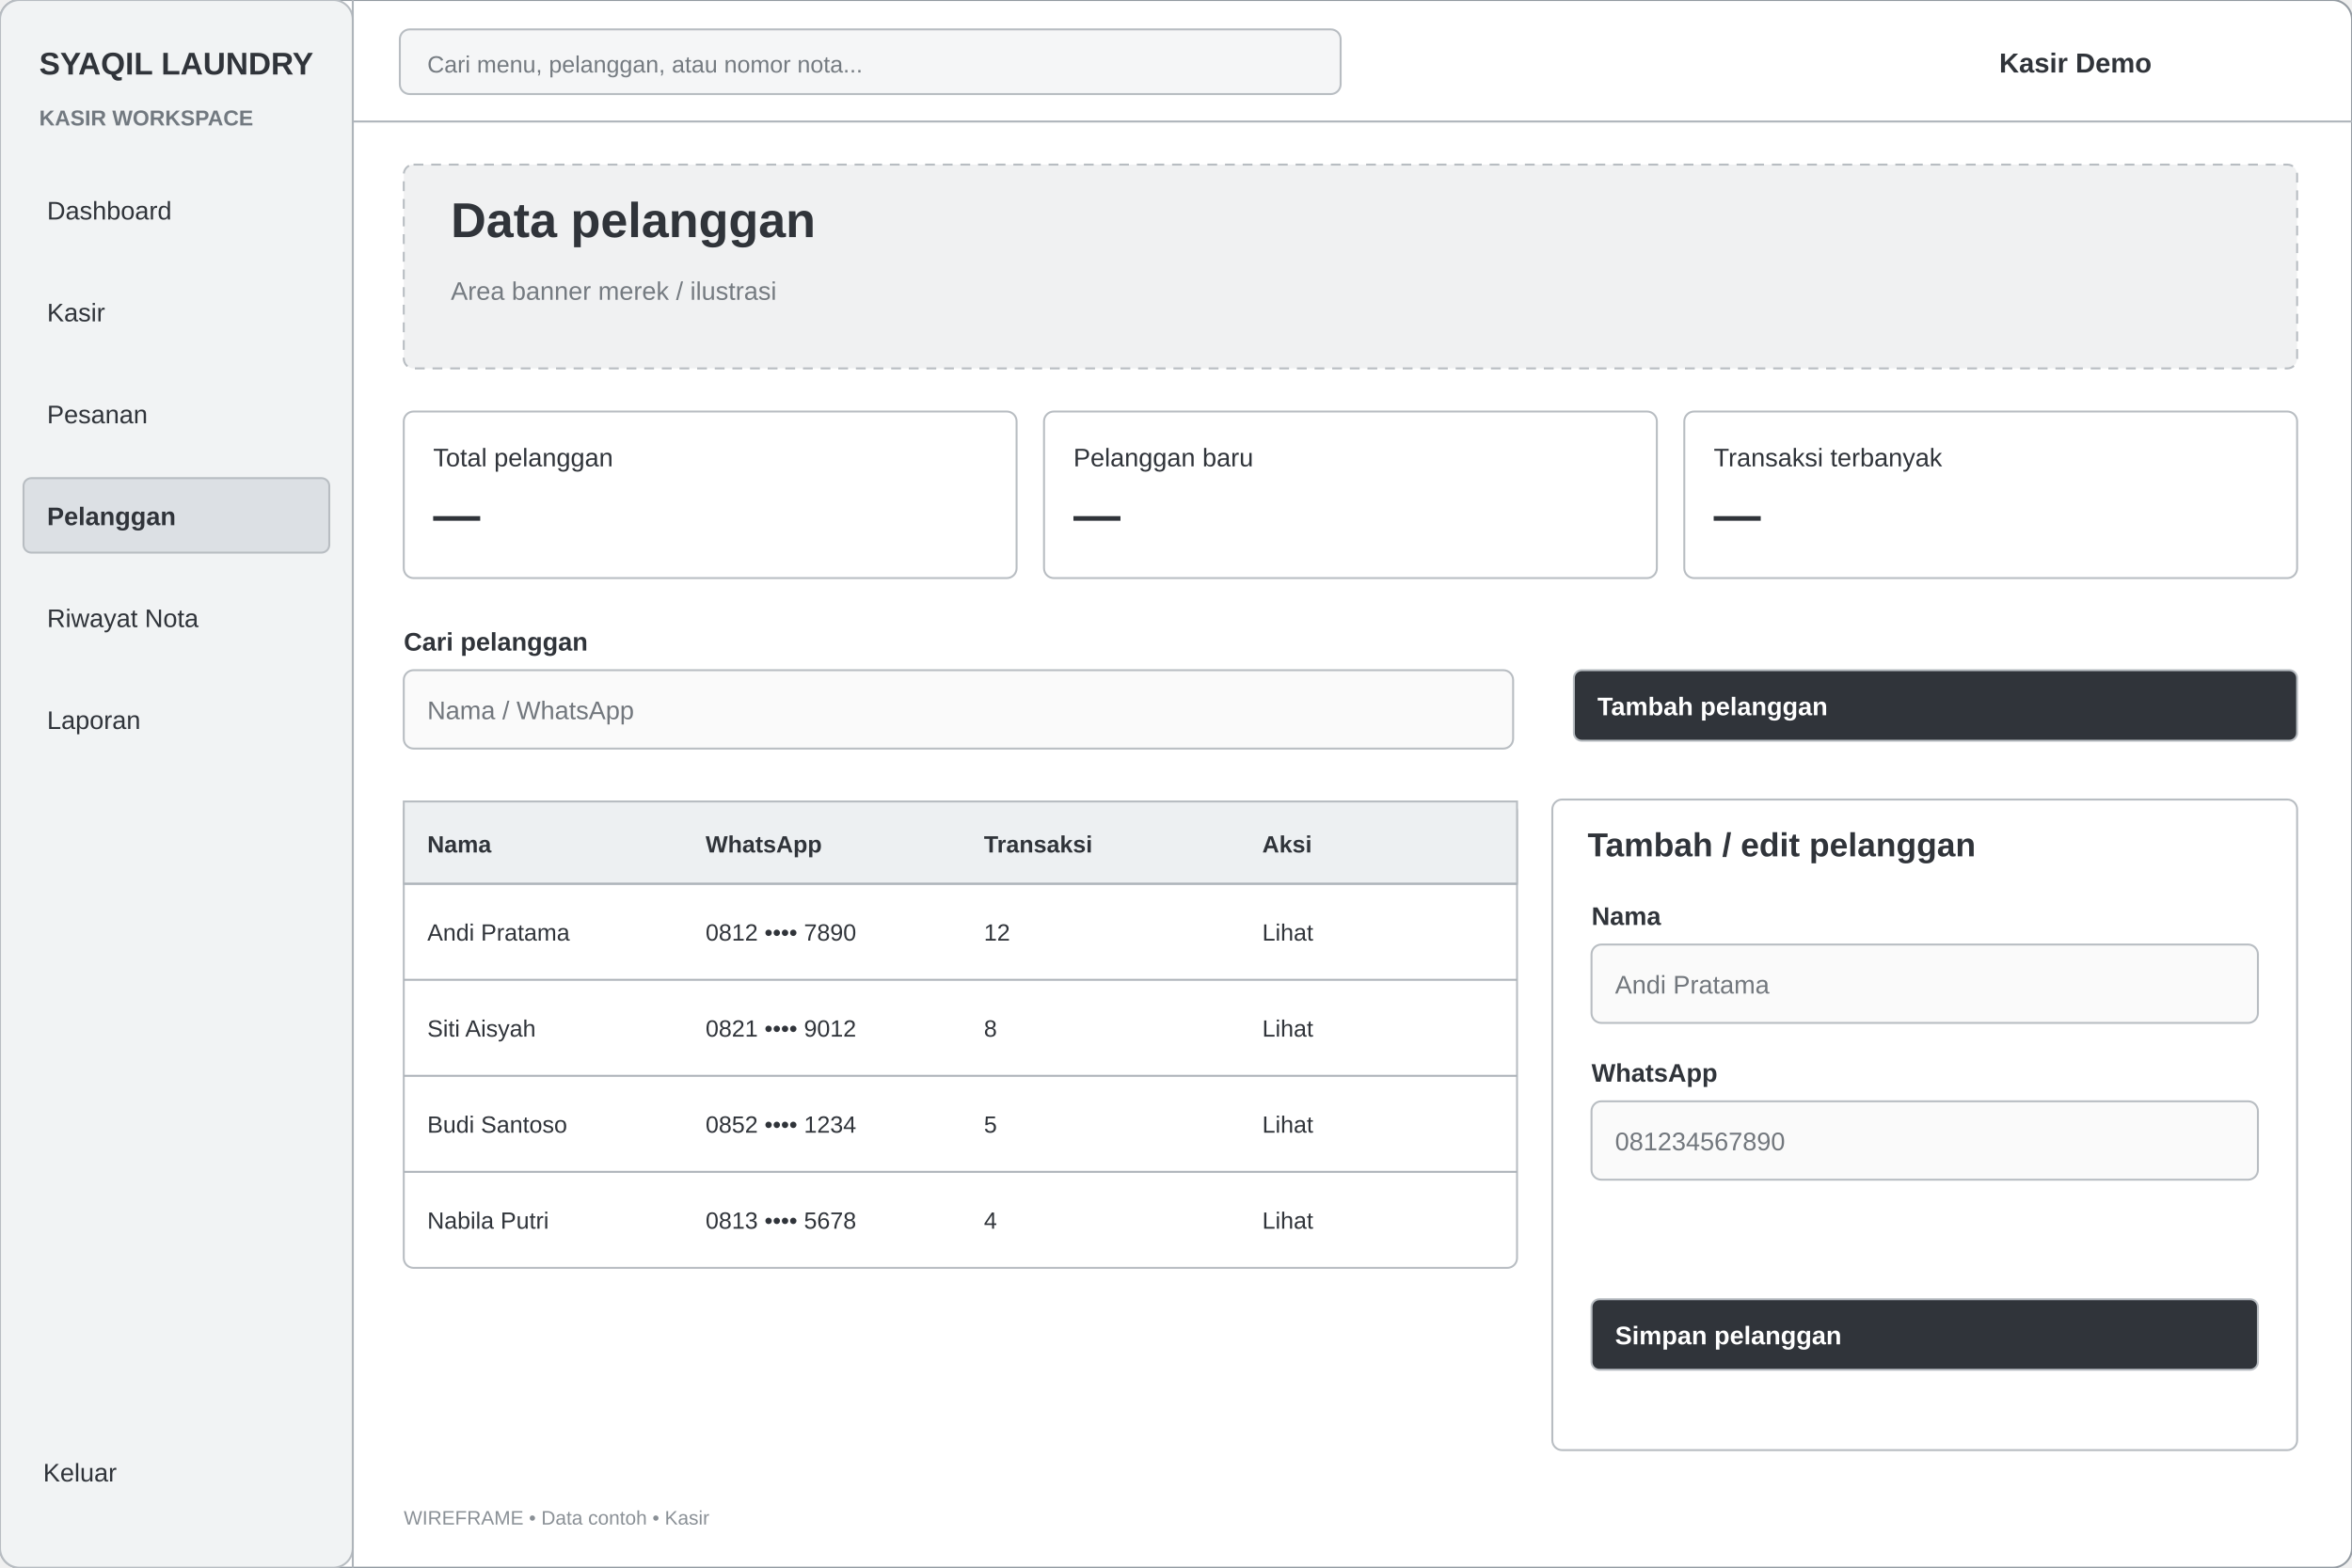
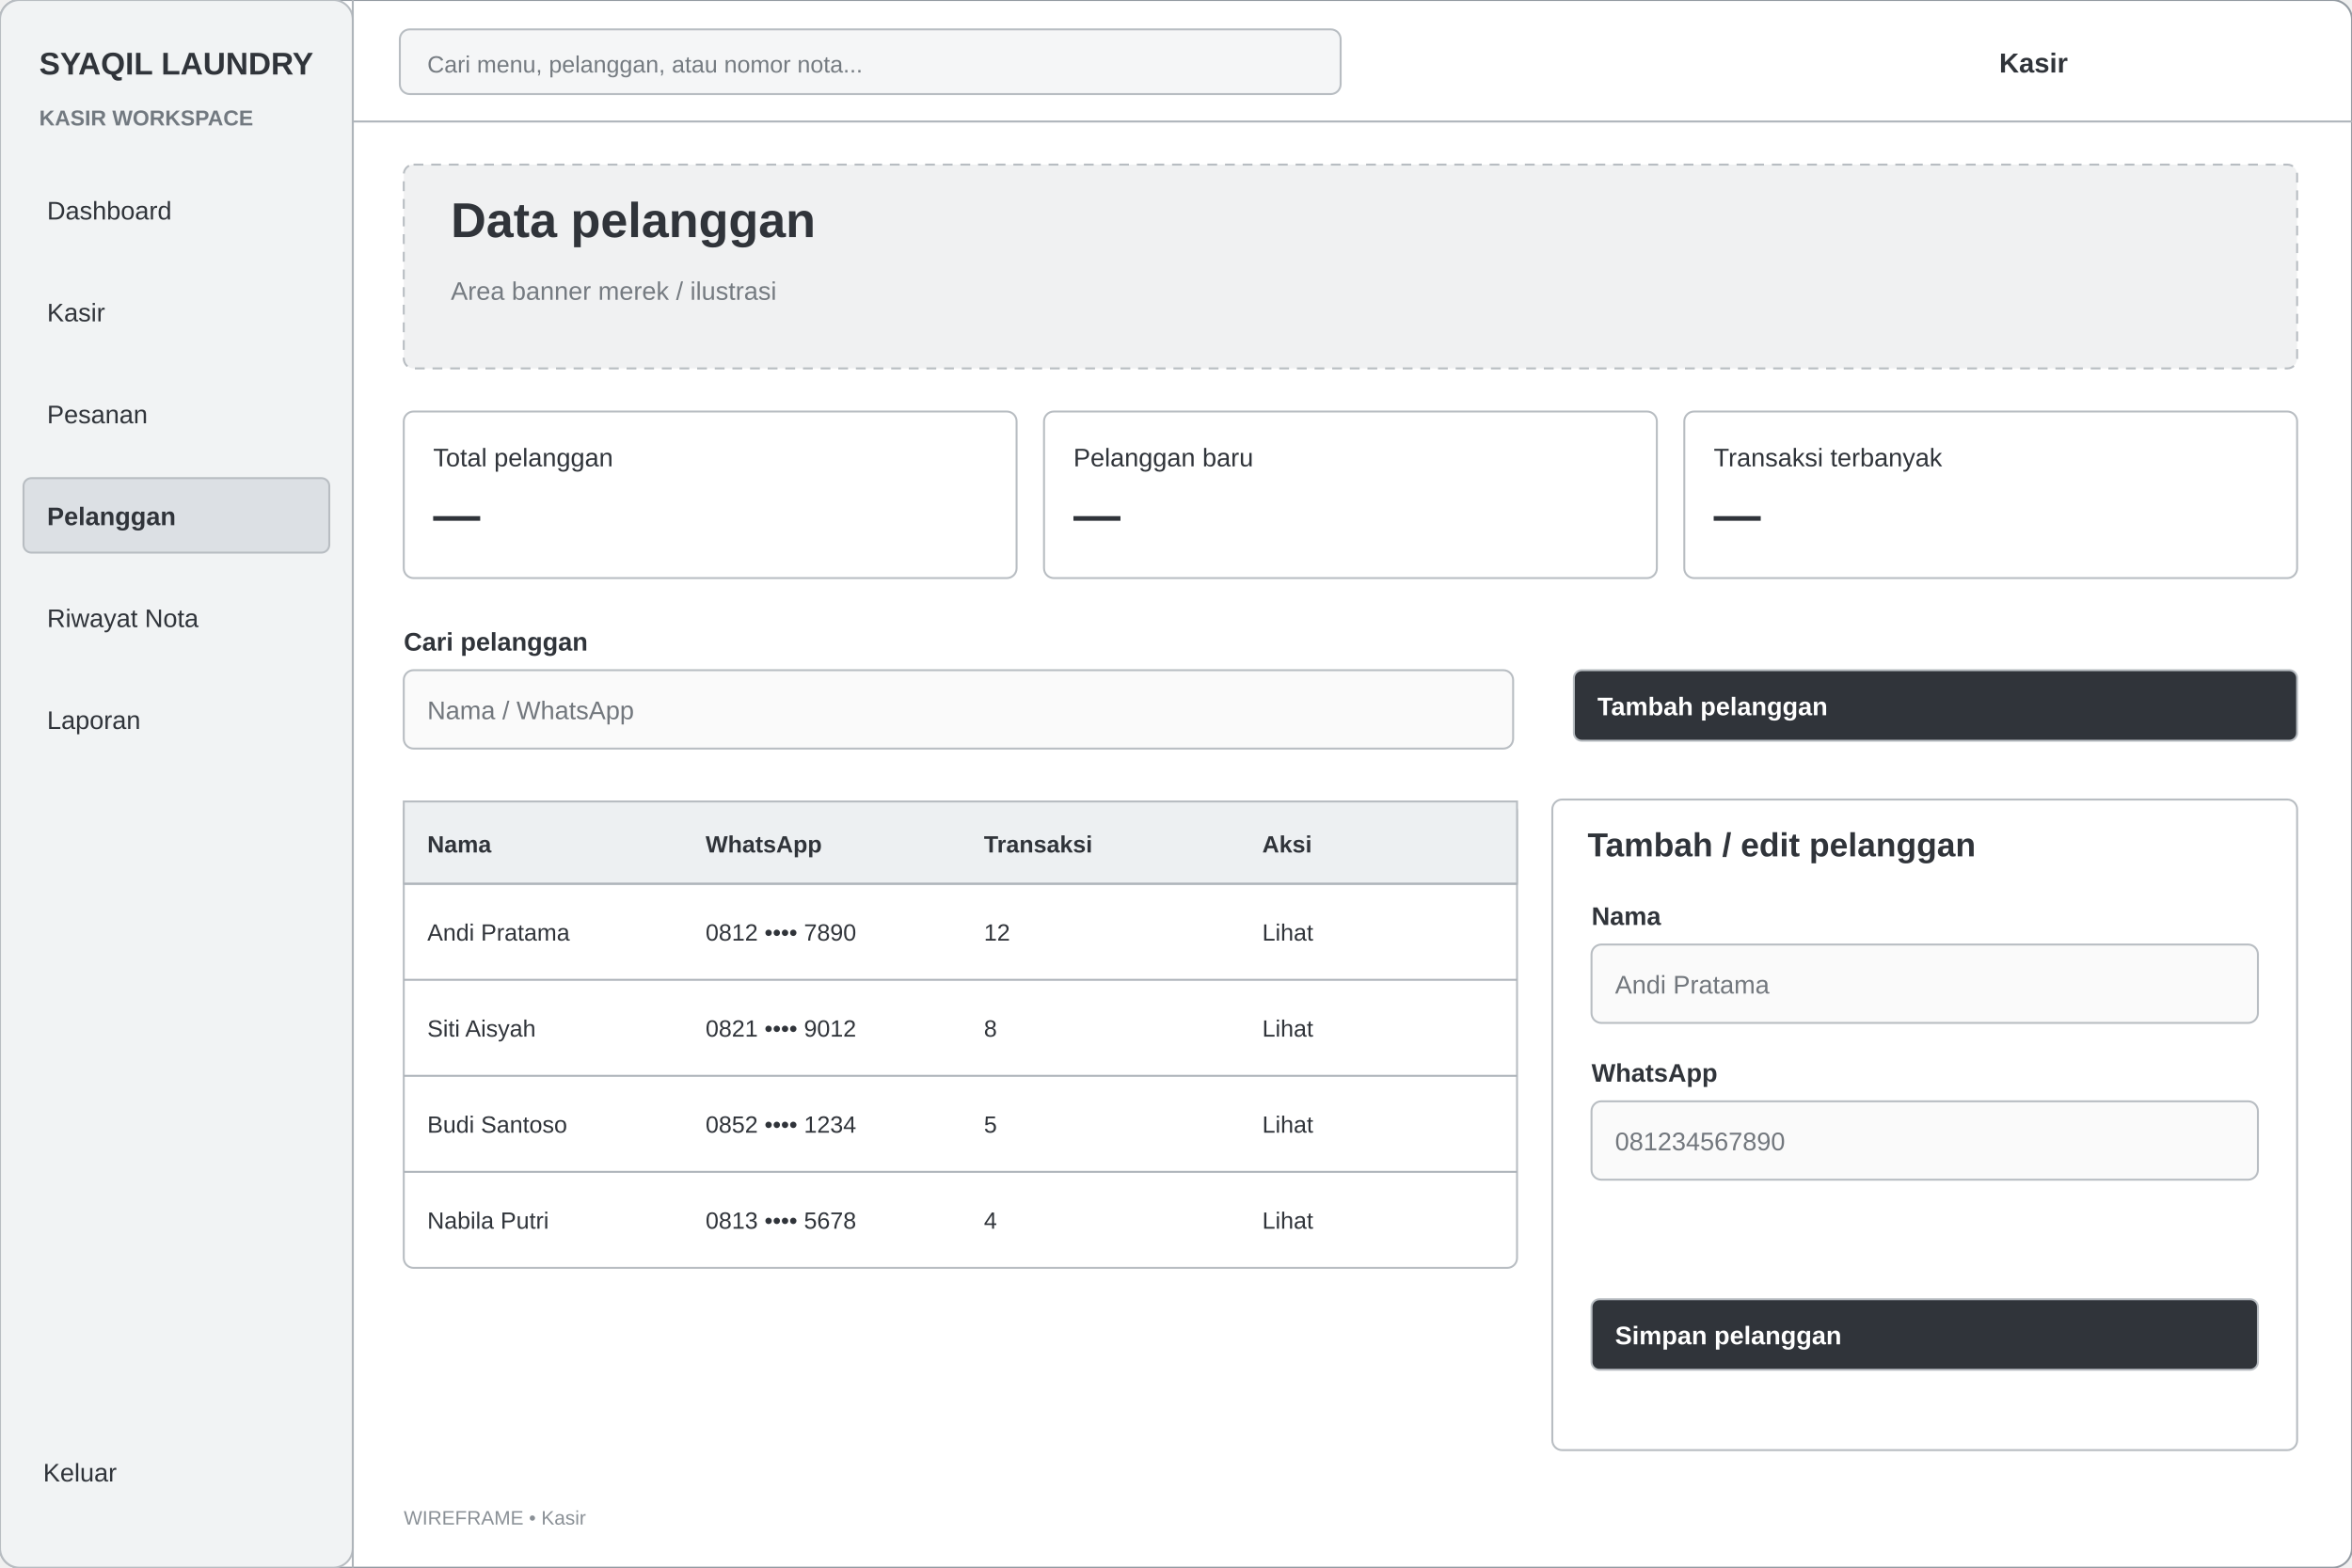
<svg xmlns="http://www.w3.org/2000/svg" width="1200" height="800" viewBox="0 0 1200 800">
  <rect x="0" y="0" width="1200" height="800" rx="10" fill="#fff" stroke="#949ba2" />
  <rect x="0" y="0" width="180" height="800" rx="10" fill="#f1f3f4" stroke="#b8bdc2" />
  <text x="20" y="38" font-family="Arial, sans-serif" font-size="16" font-weight="700" fill="#30343a">SYAQIL LAUNDRY</text>
  <text x="20" y="64" font-family="Arial, sans-serif" font-size="11" font-weight="700" fill="#727980">KASIR WORKSPACE</text>
  <text x="24" y="112" font-family="Arial, sans-serif" font-size="13" font-weight="400" fill="#30343a">Dashboard</text>
  <text x="24" y="164" font-family="Arial, sans-serif" font-size="13" font-weight="400" fill="#30343a">Kasir</text>
  <text x="24" y="216" font-family="Arial, sans-serif" font-size="13" font-weight="400" fill="#30343a">Pesanan</text>
  <rect x="12" y="244" width="156" height="38" rx="4" fill="#dce0e4" stroke="#b8bdc2" />
  <text x="24" y="268" font-family="Arial, sans-serif" font-size="13" font-weight="700" fill="#30343a">Pelanggan</text>
  <text x="24" y="320" font-family="Arial, sans-serif" font-size="13" font-weight="400" fill="#30343a">Riwayat Nota</text>
  <text x="24" y="372" font-family="Arial, sans-serif" font-size="13" font-weight="400" fill="#30343a">Laporan</text>
  <text x="22" y="756" font-family="Arial, sans-serif" font-size="13" font-weight="400" fill="#30343a">Keluar</text>
  <path d="M180 0 L180 800" fill="none" stroke="#aeb4ba" />
  <path d="M180 62 L1200 62" fill="none" stroke="#aeb4ba" />
  <rect x="204" y="15" width="480" height="33" rx="5" fill="#f5f6f7" stroke="#b8bdc2" />
  <text x="218" y="37" font-family="Arial, sans-serif" font-size="12" font-weight="400" fill="#757b81">Cari menu, pelanggan, atau nomor nota...</text>
-   <text x="1020" y="37" font-family="Arial, sans-serif" font-size="14" font-weight="700" fill="#30343a">Kasir Demo</text>
+   <text x="1020" y="37" font-family="Arial, sans-serif" font-size="14" font-weight="700" fill="#30343a">Kasir</text>
  <rect x="206" y="84" width="966" height="104" rx="5" fill="#f0f1f2" stroke="#b8bdc2" stroke-dasharray="5 4" />
  <text x="230" y="121" font-family="Arial, sans-serif" font-size="25" font-weight="700" fill="#30343a">Data pelanggan</text>
  <text x="230" y="153" font-family="Arial, sans-serif" font-size="13" font-weight="400" fill="#757b81">Area banner merek / ilustrasi</text>
-   <text x="206" y="778" font-family="Arial, sans-serif" font-size="10" font-weight="400" fill="#8a9096">WIREFRAME • Data contoh • Kasir</text>
+   <text x="206" y="778" font-family="Arial, sans-serif" font-size="10" font-weight="400" fill="#8a9096">WIREFRAME • Kasir</text>
  <rect x="206.0" y="210" width="312.667" height="85" rx="5" fill="#fff" stroke="#b8bdc2" />
  <text x="221.0" y="238" font-family="Arial, sans-serif" font-size="13" font-weight="400" fill="#30343a">Total pelanggan</text>
  <text x="221.0" y="271" font-family="Arial, sans-serif" font-size="24" font-weight="700" fill="#30343a">—</text>
  <rect x="532.667" y="210" width="312.667" height="85" rx="5" fill="#fff" stroke="#b8bdc2" />
  <text x="547.667" y="238" font-family="Arial, sans-serif" font-size="13" font-weight="400" fill="#30343a">Pelanggan baru</text>
  <text x="547.667" y="271" font-family="Arial, sans-serif" font-size="24" font-weight="700" fill="#30343a">—</text>
  <rect x="859.333" y="210" width="312.667" height="85" rx="5" fill="#fff" stroke="#b8bdc2" />
  <text x="874.333" y="238" font-family="Arial, sans-serif" font-size="13" font-weight="400" fill="#30343a">Transaksi terbanyak</text>
  <text x="874.333" y="271" font-family="Arial, sans-serif" font-size="24" font-weight="700" fill="#30343a">—</text>
  <text x="206" y="332" font-family="Arial, sans-serif" font-size="13" font-weight="700" fill="#30343a">Cari pelanggan</text>
  <rect x="206" y="342" width="566" height="40" rx="5" fill="#fafafa" stroke="#b8bdc2" />
  <text x="218" y="367" font-family="Arial, sans-serif" font-size="13" font-weight="400" fill="#72777d">Nama / WhatsApp</text>
  <rect x="803" y="342" width="369" height="36" rx="4" fill="#30343a" stroke="#b8bdc2" />
  <text x="815" y="365" font-family="Arial, sans-serif" font-size="13" font-weight="700" fill="#fff">Tambah pelanggan</text>
  <rect x="206" y="409" width="568" height="238" rx="5" fill="#fff" stroke="#b8bdc2" />
  <rect x="206" y="409" width="568" height="42" rx="0" fill="#edf0f2" stroke="#b8bdc2" />
  <text x="218" y="435" font-family="Arial, sans-serif" font-size="12" font-weight="700" fill="#30343a">Nama</text>
  <text x="360.0" y="435" font-family="Arial, sans-serif" font-size="12" font-weight="700" fill="#30343a">WhatsApp</text>
  <text x="502.0" y="435" font-family="Arial, sans-serif" font-size="12" font-weight="700" fill="#30343a">Transaksi</text>
  <text x="644.0" y="435" font-family="Arial, sans-serif" font-size="12" font-weight="700" fill="#30343a">Aksi</text>
  <path d="M206 451 L774 451" fill="none" stroke="#aeb4ba" />
  <text x="218" y="480" font-family="Arial, sans-serif" font-size="12" font-weight="400" fill="#30343a">Andi Pratama</text>
  <text x="360.0" y="480" font-family="Arial, sans-serif" font-size="12" font-weight="400" fill="#30343a">0812 •••• 7890</text>
  <text x="502.0" y="480" font-family="Arial, sans-serif" font-size="12" font-weight="400" fill="#30343a">12</text>
  <text x="644.0" y="480" font-family="Arial, sans-serif" font-size="12" font-weight="400" fill="#30343a">Lihat</text>
  <path d="M206 500 L774 500" fill="none" stroke="#aeb4ba" />
  <text x="218" y="529" font-family="Arial, sans-serif" font-size="12" font-weight="400" fill="#30343a">Siti Aisyah</text>
  <text x="360.0" y="529" font-family="Arial, sans-serif" font-size="12" font-weight="400" fill="#30343a">0821 •••• 9012</text>
  <text x="502.0" y="529" font-family="Arial, sans-serif" font-size="12" font-weight="400" fill="#30343a">8</text>
  <text x="644.0" y="529" font-family="Arial, sans-serif" font-size="12" font-weight="400" fill="#30343a">Lihat</text>
  <path d="M206 549 L774 549" fill="none" stroke="#aeb4ba" />
  <text x="218" y="578" font-family="Arial, sans-serif" font-size="12" font-weight="400" fill="#30343a">Budi Santoso</text>
  <text x="360.0" y="578" font-family="Arial, sans-serif" font-size="12" font-weight="400" fill="#30343a">0852 •••• 1234</text>
  <text x="502.0" y="578" font-family="Arial, sans-serif" font-size="12" font-weight="400" fill="#30343a">5</text>
  <text x="644.0" y="578" font-family="Arial, sans-serif" font-size="12" font-weight="400" fill="#30343a">Lihat</text>
  <path d="M206 598 L774 598" fill="none" stroke="#aeb4ba" />
  <text x="218" y="627" font-family="Arial, sans-serif" font-size="12" font-weight="400" fill="#30343a">Nabila Putri</text>
  <text x="360.0" y="627" font-family="Arial, sans-serif" font-size="12" font-weight="400" fill="#30343a">0813 •••• 5678</text>
  <text x="502.0" y="627" font-family="Arial, sans-serif" font-size="12" font-weight="400" fill="#30343a">4</text>
  <text x="644.0" y="627" font-family="Arial, sans-serif" font-size="12" font-weight="400" fill="#30343a">Lihat</text>
  <rect x="792" y="408" width="380" height="332" rx="5" fill="#fff" stroke="#b8bdc2" />
  <text x="810" y="437" font-family="Arial, sans-serif" font-size="17" font-weight="700" fill="#30343a">Tambah / edit pelanggan</text>
  <text x="812" y="472" font-family="Arial, sans-serif" font-size="13" font-weight="700" fill="#30343a">Nama</text>
  <rect x="812" y="482" width="340" height="40" rx="5" fill="#fafafa" stroke="#b8bdc2" />
  <text x="824" y="507" font-family="Arial, sans-serif" font-size="13" font-weight="400" fill="#72777d">Andi Pratama</text>
  <text x="812" y="552" font-family="Arial, sans-serif" font-size="13" font-weight="700" fill="#30343a">WhatsApp</text>
  <rect x="812" y="562" width="340" height="40" rx="5" fill="#fafafa" stroke="#b8bdc2" />
  <text x="824" y="587" font-family="Arial, sans-serif" font-size="13" font-weight="400" fill="#72777d">081234567890</text>
  <rect x="812" y="663" width="340" height="36" rx="4" fill="#30343a" stroke="#b8bdc2" />
  <text x="824" y="686" font-family="Arial, sans-serif" font-size="13" font-weight="700" fill="#fff">Simpan pelanggan</text>
</svg>
